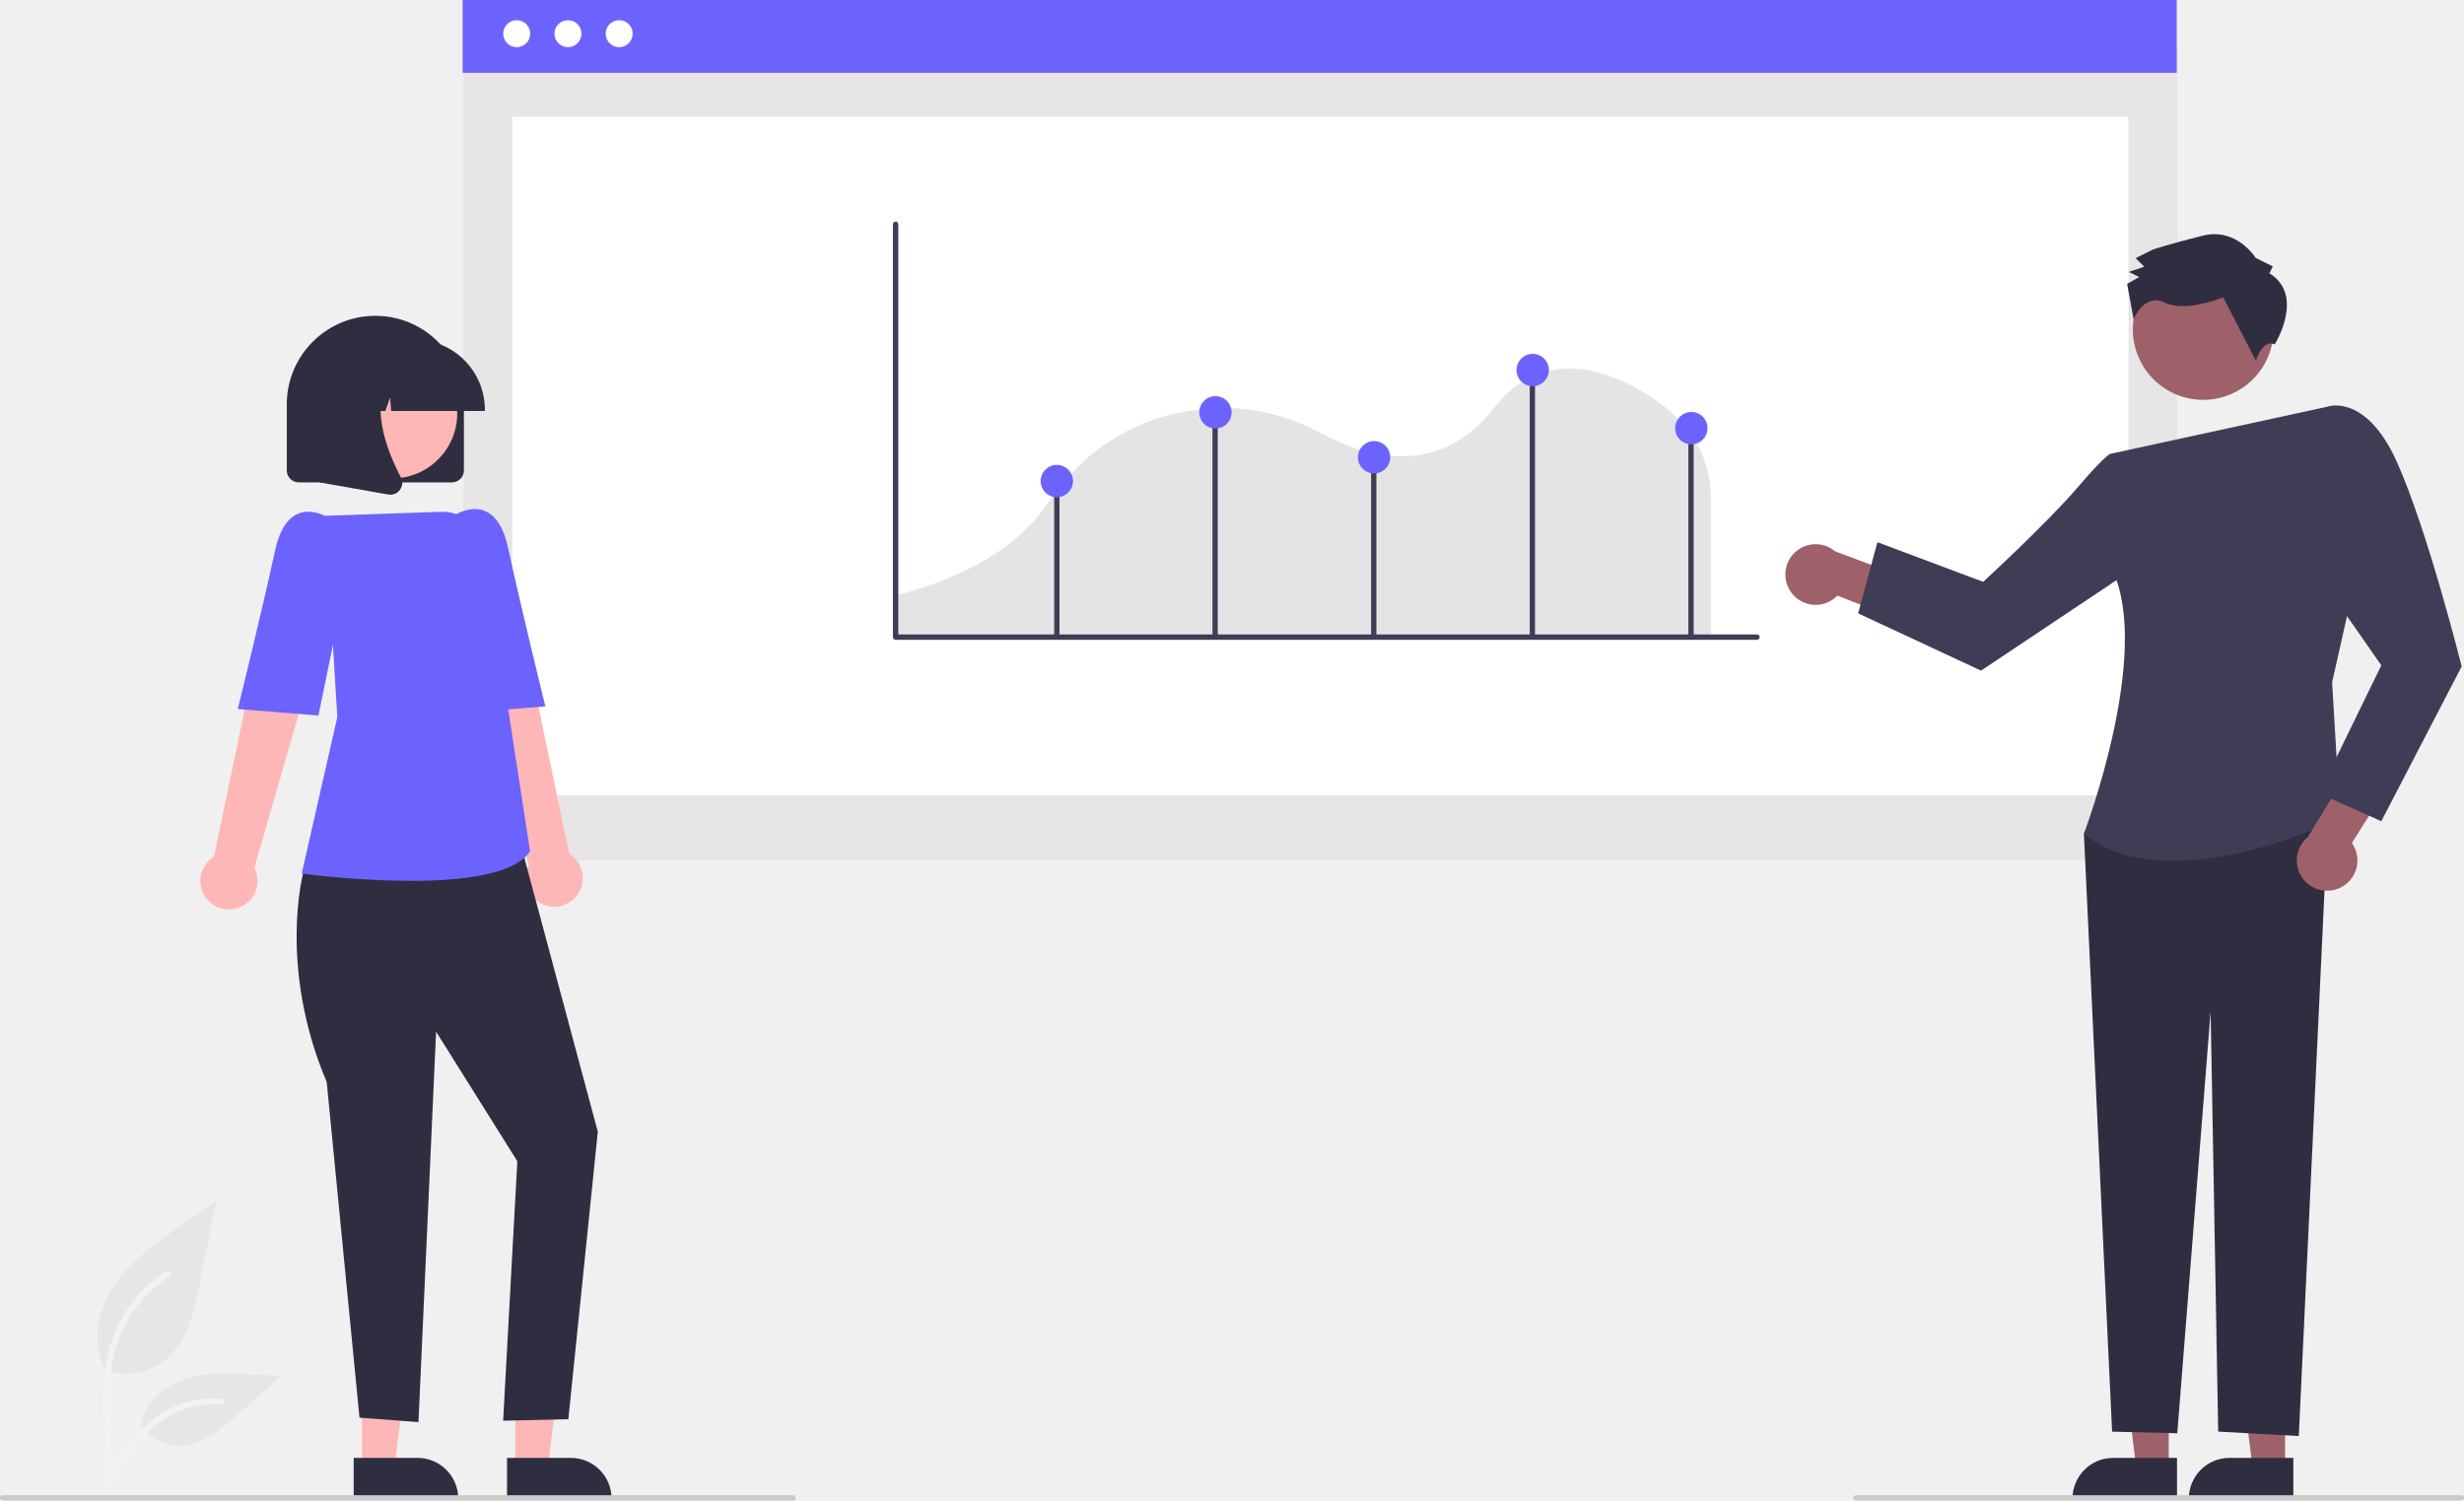
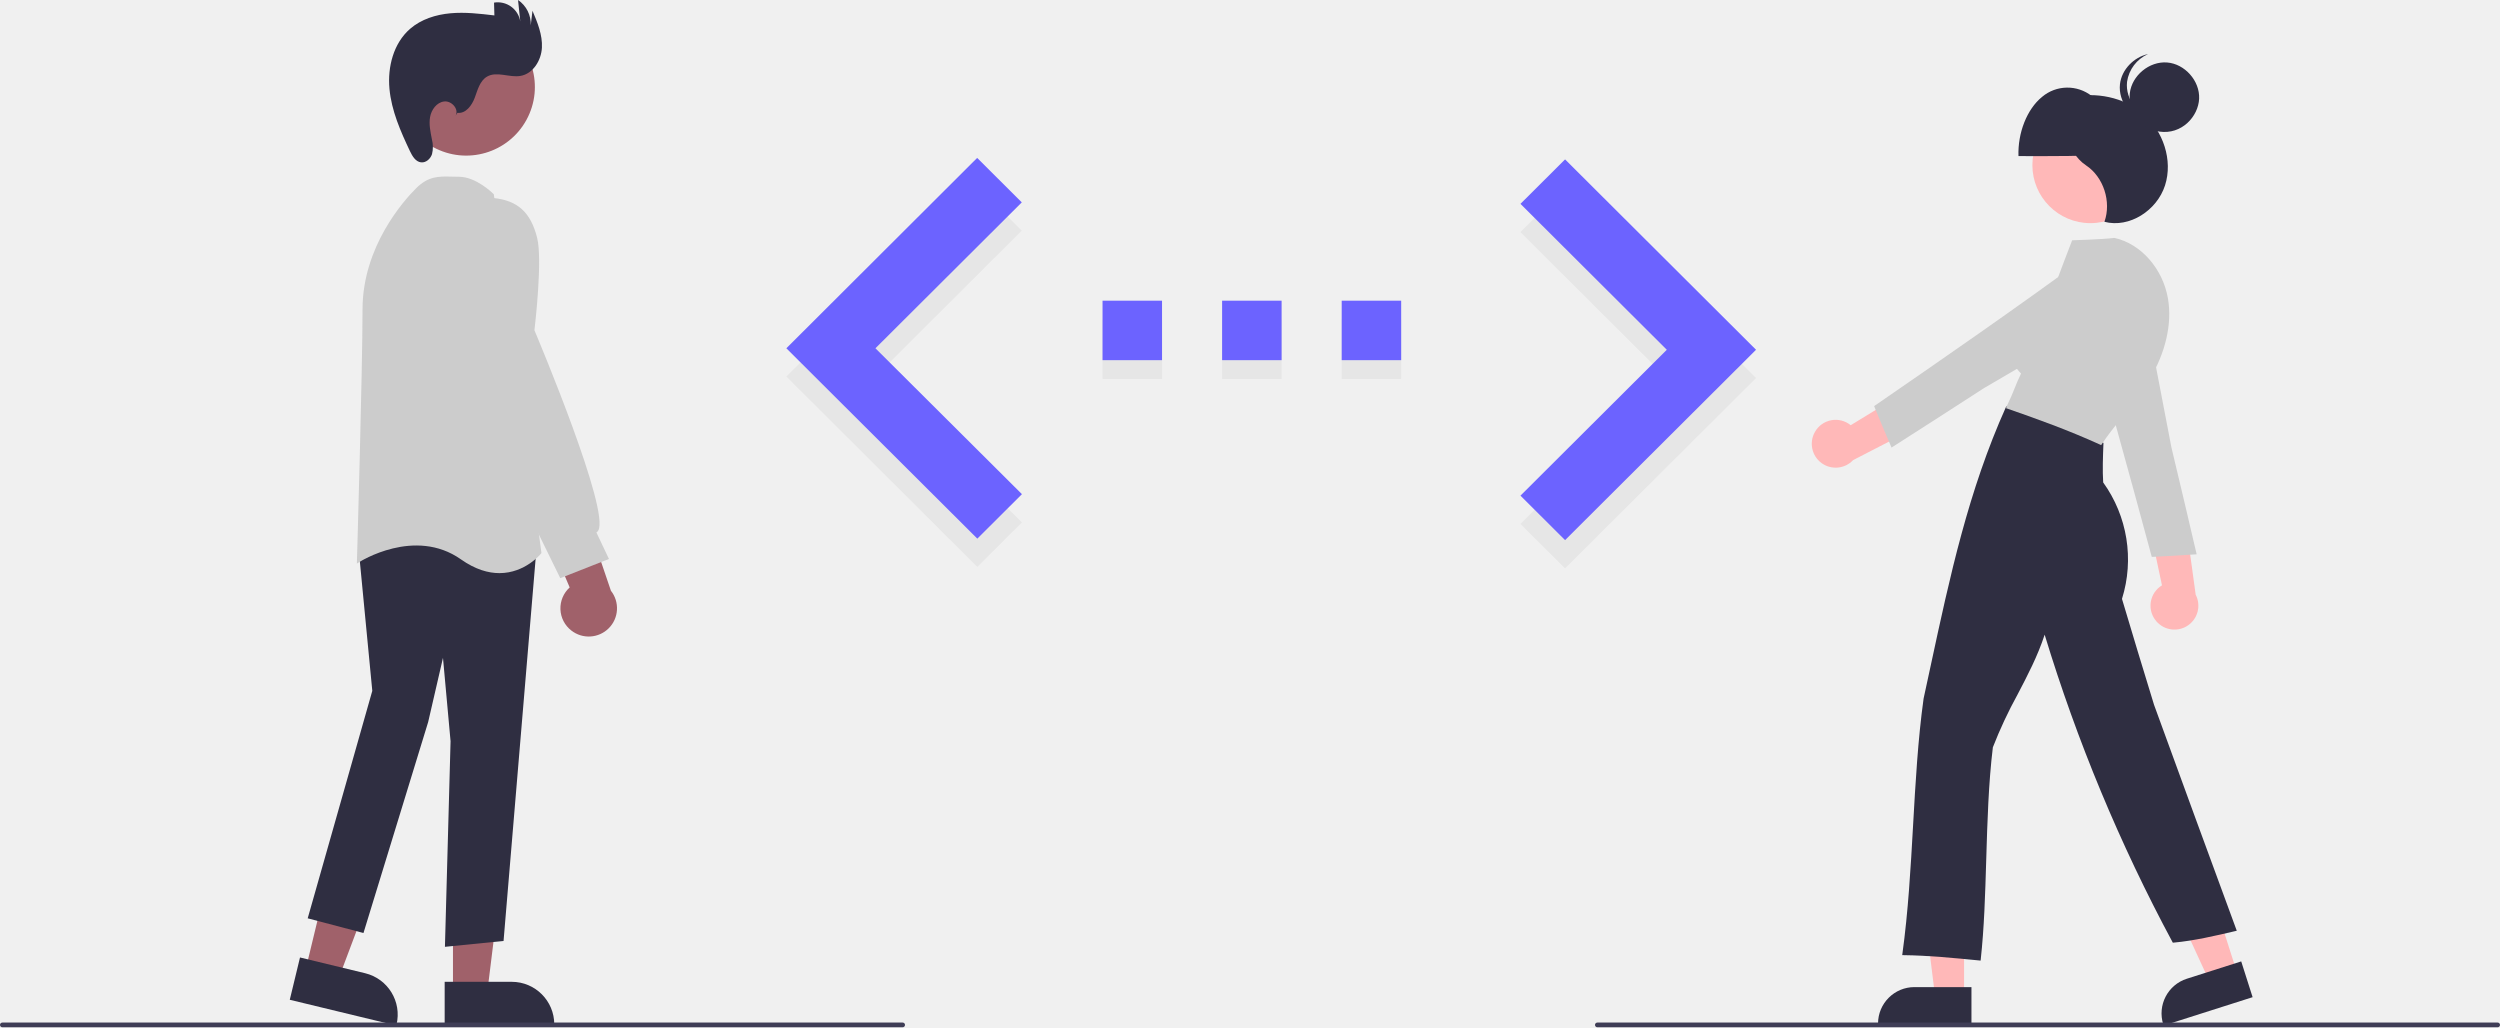
- <svg xmlns="http://www.w3.org/2000/svg" data-name="Layer 1" width="932" height="567.586" viewBox="0 0 932 567.586">
-   <path id="a31475c4-f0df-4934-8dee-db246d5650fa-74" data-name="Path 438" d="M173.377,684.433a24.215,24.215,0,0,0,23.383-4.119c8.19-6.874,10.758-18.196,12.847-28.682l6.18-31.017-12.938,8.908c-9.305,6.406-18.818,13.019-25.26,22.298s-9.252,21.947-4.078,31.988" transform="translate(-134 -166.2069)" fill="#e6e6e6" />
-   <path id="bc80039d-7499-47e3-8dd4-b917794dfbc0-75" data-name="Path 439" d="M175.375,724.144c-1.628-11.864-3.304-23.881-2.159-35.872,1.015-10.649,4.264-21.049,10.878-29.579a49.206,49.206,0,0,1,12.625-11.44c1.262-.796,2.424,1.204,1.167,1.997a46.779,46.779,0,0,0-18.504,22.326c-4.029,10.246-4.675,21.416-3.982,32.3.419,6.582,1.311,13.121,2.206,19.653a1.198,1.198,0,0,1-.808,1.423,1.163,1.163,0,0,1-1.423-.808Z" transform="translate(-134 -166.2069)" fill="#f2f2f2" />
-   <path id="a24c42db-7472-45f4-900c-466dbf3f7d22-76" data-name="Path 442" d="M187.096,705.108a17.825,17.825,0,0,0,15.531,8.019c7.864-.373,14.418-5.86,20.317-11.07l17.452-15.409-11.55-.553c-8.306-.398-16.827-.771-24.738,1.793s-15.208,8.726-16.654,16.915" transform="translate(-134 -166.2069)" fill="#e6e6e6" />
-   <path id="a7d2fb0b-6149-49f2-88d6-cc03571334a8-77" data-name="Path 443" d="M170.772,730.964c7.84-13.871,16.932-29.288,33.181-34.216a37.026,37.026,0,0,1,13.955-1.441c1.482.128,1.112,2.412-.367,2.285a34.398,34.398,0,0,0-22.272,5.892c-6.28,4.275-11.17,10.218-15.308,16.519-2.535,3.861-4.806,7.884-7.076,11.903C172.16,733.19,170.038,732.263,170.772,730.964Z" transform="translate(-134 -166.2069)" fill="#f2f2f2" />
-   <rect id="b85ae1dc-b170-4f54-a6de-4a72451950d7" data-name="Rectangle 62" x="175.252" y="17.775" width="648.366" height="307.661" fill="#e6e6e6" />
-   <rect id="f015ec3e-20cc-40e8-8473-d753a9bdb685" data-name="Rectangle 75" x="193.793" y="44.158" width="611.286" height="256.691" fill="#fff" />
-   <rect id="ed585d6d-4c60-4aae-9dcd-e3012a759289" data-name="Rectangle 80" x="174.976" width="648.366" height="27.544" fill="#6c63ff" />
-   <circle id="b43fe0fb-7393-4bbe-8dcd-48ed75608891" data-name="Ellipse 90" cx="195.445" cy="12.741" r="5.105" fill="#fff" />
-   <circle id="ada3e127-c3a1-446f-8730-bf32ed0f9b11" data-name="Ellipse 91" cx="214.823" cy="12.741" r="5.105" fill="#fff" />
-   <circle id="e3927273-efa9-4ef7-88ca-a022a07a6d22" data-name="Ellipse 92" cx="234.202" cy="12.741" r="5.105" fill="#fff" />
-   <path d="M472.167,406.997H781.118V354.044a41.929,41.929,0,0,0-12.86-29.866l-.084-.082c-5.518-5.537-23.959-19.588-43.04-18.397-10.079.627-18.708,5.485-25.647,14.438-21.599,27.877-49.972,18.467-64.962,10.377-13.211-7.131-26.702-10.479-40.102-9.946-18.767.734-45.182,7.647-64.446,36.417-7.358,10.979-23.359,25.883-57.81,34.642Z" transform="translate(-134 -166.2069)" fill="#e4e4e4" style="isolation:isolate" />
-   <path d="M798.598,408.228H472.762a1.02,1.02,0,0,1-1.02-1.02V251.035a1.02,1.02,0,0,1,2.039,0V406.189h324.817a1.02,1.02,0,0,1,0,2.039Z" transform="translate(-134 -166.2069)" fill="#3f3d56" />
-   <rect x="398.741" y="181.965" width="2" height="58.622" fill="#3f3d56" />
-   <rect x="458.618" y="154.586" width="2" height="86" fill="#3f3d56" />
-   <rect x="518.618" y="172.586" width="2" height="68" fill="#3f3d56" />
-   <rect x="578.618" y="139.586" width="2" height="101" fill="#3f3d56" />
-   <rect x="638.618" y="162.586" width="2" height="78" fill="#3f3d56" />
-   <circle cx="459.741" cy="155.965" r="6.118" fill="#6c63ff" />
-   <circle cx="579.741" cy="139.965" r="6.118" fill="#6c63ff" />
-   <circle cx="519.741" cy="172.965" r="6.118" fill="#6c63ff" />
-   <circle cx="399.741" cy="181.965" r="6.118" fill="#6c63ff" />
-   <circle cx="639.741" cy="161.965" r="6.118" fill="#6c63ff" />
-   <polygon points="136.913 555.469 149.173 555.469 155.005 508.181 136.911 508.182 136.913 555.469" fill="#ffb6b6" />
-   <path d="M267.785,717.674l24.144-.001h.001A15.387,15.387,0,0,1,307.317,733.059v.5l-39.531.001Z" transform="translate(-134 -166.2069)" fill="#2f2e41" />
-   <polygon points="194.913 555.469 207.173 555.469 213.005 508.181 194.911 508.182 194.913 555.469" fill="#ffb6b6" />
-   <path d="M325.785,717.674l24.144-.001h.001A15.387,15.387,0,0,1,365.317,733.059v.5l-39.531.001Z" transform="translate(-134 -166.2069)" fill="#2f2e41" />
-   <path d="M351.793,505.491a10.743,10.743,0,0,0-2.512-16.28l-19.951-95.789-21.736,8.564,26.446,91.465a10.801,10.801,0,0,0,17.753,12.041Z" transform="translate(-134 -166.2069)" fill="#ffb6b6" />
-   <path d="M257.764,487.045l-9.036,9.173s-9.688,35.503,8.851,79.289l12.4,126.95,22.31,1.68,6.66-147.696,30.73,49.026L324.311,703.612l24.661-.567,11.146-108.752L329.679,480.809Z" transform="translate(-134 -166.2069)" fill="#2f2e41" />
-   <path d="M289.361,499.402A345.947,345.947,0,0,1,248.662,496.714l-.543-.072,13.467-59.186-4.637-76.151,43.788-1.5a16.09,16.09,0,0,1,16.505,13.764l8.962,60.755,8.29,53.902-.111.162C328.425,497.124,308.506,499.402,289.361,499.402Z" transform="translate(-134 -166.2069)" fill="#6c63ff" />
-   <path d="M296.752,372.4l8.897-11.153s15.597-10.666,20.533,12.19,14.107,59.96,14.107,59.96l-30.498,2.47Z" transform="translate(-134 -166.2069)" fill="#6c63ff" />
-   <path d="M212.443,506.491a10.743,10.743,0,0,1,2.512-16.28l19.951-95.789,21.736,8.564-26.446,91.465a10.801,10.801,0,0,1-17.753,12.041Z" transform="translate(-134 -166.2069)" fill="#ffb6b6" />
-   <path d="M267.484,373.4,258.587,362.247s-15.597-10.666-20.533,12.19-14.107,59.96-14.107,59.96l30.498,2.47Z" transform="translate(-134 -166.2069)" fill="#6c63ff" />
-   <path d="M304.978,348.668h-58a4.505,4.505,0,0,1-4.5-4.5v-25a33.5,33.5,0,1,1,67,0v25A4.505,4.505,0,0,1,304.978,348.668Z" transform="translate(-134 -166.2069)" fill="#2f2e41" />
-   <circle cx="148.382" cy="156.394" r="24.561" fill="#ffb6b6" />
-   <path d="M317.404,321.668H281.938l-.364-5.092-1.818,5.092h-5.461l-.721-10.092-3.604,10.092H259.404v-.5a26.53,26.53,0,0,1,26.5-26.5h5a26.53,26.53,0,0,1,26.5,26.5Z" transform="translate(-134 -166.2069)" fill="#2f2e41" />
-   <path d="M281.648,353.335a4.596,4.596,0,0,1-.796-.07l-25.969-4.582V305.763h28.587l-.708.825c-9.847,11.484-2.428,30.106,2.87,40.185a4.433,4.433,0,0,1-.352,4.707A4.482,4.482,0,0,1,281.648,353.335Z" transform="translate(-134 -166.2069)" fill="#2f2e41" />
-   <polygon points="864.323 555.469 852.064 555.469 846.231 508.181 864.326 508.182 864.323 555.469" fill="#9e616a" />
-   <path d="M1001.45,733.56l-39.531-.001v-.5a15.387,15.387,0,0,1,15.386-15.386h.001l24.144.001Z" transform="translate(-134 -166.2069)" fill="#2f2e41" />
-   <polygon points="820.323 555.469 808.064 555.469 802.231 508.181 820.326 508.182 820.323 555.469" fill="#9e616a" />
-   <path d="M957.45,733.56l-39.531-.001v-.5a15.387,15.387,0,0,1,15.386-15.386h.001l24.144.001Z" transform="translate(-134 -166.2069)" fill="#2f2e41" />
-   <path d="M811.538,390.32a11.396,11.396,0,0,0,17.434,1.195l24.259,9.473,9.352-13.338-34.446-12.897a11.458,11.458,0,0,0-16.599,15.567Z" transform="translate(-134 -166.2069)" fill="#9e616a" />
-   <polygon points="820.169 304.925 788.229 315.344 798.899 541.54 823.549 542.15 836.164 382.633 839.029 541.52 869.508 543.2 880.744 304.925 820.169 304.925" fill="#2f2e41" />
-   <path d="M932.618,337.793l81.975-17.811,9.116,70.585-7.591,33.726,3.04,51.254s-64.819,32.261-96.93,6.004c0,0,25.809-67.79,10.849-99.524Z" transform="translate(-134 -166.2069)" fill="#3f3d56" />
-   <path d="M946.815,347.777l-14.197-9.984s-.839-1.161-12.669,12.669-35.831,35.831-35.831,35.831l-40-15-7.287,26.925,46.488,21.664,65.816-43.955Z" transform="translate(-134 -166.2069)" fill="#3f3d56" />
-   <path d="M1019.173,502.006a11.396,11.396,0,0,0,4.422-16.906l13.827-22.069-11.362-11.673-19.088,31.44a11.458,11.458,0,0,0,12.202,19.209Z" transform="translate(-134 -166.2069)" fill="#9e616a" />
-   <path d="M1001.807,333.887l12.786-13.905s14.246-4.961,25.886,20.675,24.639,77.636,24.639,77.636l-30.395,58.547-23.605-10.547,23.605-48.413L1009.744,382.027Z" transform="translate(-134 -166.2069)" fill="#3f3d56" />
-   <circle cx="967.363" cy="290.844" r="26.609" transform="translate(-154.9604 333.4395) rotate(-28.66316)" fill="#9e616a" />
-   <path d="M992.389,269.571l1.29-2.596-6.491-3.225s-7.161-11.651-20.118-8.377-18.787,5.234-18.787,5.234l-6.475,3.258,3.25,3.233-5.83,1.96,3.895,1.935-4.531,2.605,2.439,13.352s4.052-10.127,11.841-6.257,22.037-2.001,22.037-2.001l12.378,23.955s2.554-8.397,7.106-6.158C994.393,296.488,1006.024,277.965,992.389,269.571Z" transform="translate(-134 -166.2069)" fill="#2f2e41" />
-   <path d="M434,733.793H135a1,1,0,0,1,0-2H434a1,1,0,0,1,0,2Z" transform="translate(-134 -166.2069)" fill="#cacaca" />
-   <path d="M1065,733.793H836a1,1,0,0,1,0-2h229a1,1,0,0,1,0,2Z" transform="translate(-134 -166.2069)" fill="#cacaca" />
+ <svg xmlns="http://www.w3.org/2000/svg" data-name="Layer 1" width="1058" height="434.745" viewBox="0 0 1058 434.745">
+   <polygon points="643.457 221.721 705.39 159.977 643.457 98.233 662.339 79.414 743.154 159.977 662.339 240.54 643.457 221.721 643.457 221.721" fill="#e6e6e6" style="isolation:isolate" />
+   <rect x="466.595" y="135.207" width="25.176" height="25.176" fill="#e6e6e6" style="isolation:isolate" />
+   <rect x="567.803" y="135.207" width="25.176" height="25.176" fill="#e6e6e6" style="isolation:isolate" />
+   <rect x="517.199" y="135.207" width="25.176" height="25.176" fill="#e6e6e6" style="isolation:isolate" />
+   <polygon points="432.482 221.092 370.486 159.348 432.419 97.604 413.537 78.785 332.785 159.348 413.6 239.911 432.482 221.092" fill="#e6e6e6" style="isolation:isolate" />
+   <polygon points="643.457 209.763 705.39 148.019 643.457 86.274 662.339 67.455 743.154 148.019 662.339 228.582 643.457 209.763 643.457 209.763" fill="#6c63ff" />
+   <path d="M537.595,385.051h25.176v-25.176H537.595Zm126.384-25.176h-25.176v25.176h25.176Zm-75.78,25.176h25.176v-25.176h-25.176Z" transform="translate(-71 -232.6273)" fill="#6c63ff" />
+   <polygon points="432.482 209.133 370.486 147.389 432.419 85.645 413.537 66.826 332.785 147.389 413.6 227.952 432.482 209.133" fill="#6c63ff" />
+   <polygon points="129.305 410.449 143.399 413.856 163.248 361.117 142.447 356.088 129.305 410.449" fill="#a0616a" />
+   <path d="M193.632,655.732l4.328-17.902,27.574,6.666a18.032,18.032,0,0,1,13.275,21.74l-.095.394Z" transform="translate(-71 -232.6273)" fill="#2f2e41" />
+   <polygon points="191.696 420.05 206.196 420.049 213.093 364.122 191.694 364.123 191.696 420.05" fill="#a0616a" />
+   <path d="M259.183,648.129l28.369-.001h.001A18.012,18.012,0,0,1,305.565,666.139v.406l-46.381.002Z" transform="translate(-71 -232.6273)" fill="#2f2e41" />
+   <path d="M259.294,633.325l2.384-87.007-3.211-35.281-6.266,27.151-27.379,89.285L201.218,621.261l27.336-96.27-5.937-61.748,17.058-10.965.23.042,58.279,10.742L284.105,630.844Z" transform="translate(-71 -232.6273)" fill="#2f2e41" />
+   <path d="M282.359,475.175c-4.693,0-10.182-1.512-16.292-5.825-19.551-13.798-42.863,1.045-43.096,1.195l-.947.616.033-1.128c.024-.804,2.365-80.712,2.365-106.425,0-26.565,17.332-45.962,22.644-51.274,5.214-5.215,9.601-5.099,15.155-4.955.957.024,1.954.051,3.004.051,7.258,0,14.314,6.973,14.61,7.269l.142.142.026.199,20.139,151.631-.154.195C299.895,466.986,293.282,475.175,282.359,475.175Z" transform="translate(-71 -232.6273)" fill="#ccc" />
+   <circle cx="268.308" cy="269.431" r="29.048" transform="translate(-167.8019 142.9959) rotate(-61.3368)" fill="#a0616a" />
+   <path d="M312.775,499.454a11.893,11.893,0,0,1-.69-18.223L295.589,442.32l21.599,3.975,12.354,36.341a11.957,11.957,0,0,1-16.767,16.818Z" transform="translate(-71 -232.6273)" fill="#a0616a" />
+   <path d="M308.103,477.304l-29.807-60.807-13.07-45.766.01-39.758c.029-.157,3.102-15.622,14.49-14.553,10.327,1,15.888,6.05,18.597,16.884,2.301,9.204-.846,36.51-1.151,39.086,1.998,4.738,31.976,76.164,27.013,84.766a2.184,2.184,0,0,1-.785.813l5.312,11.215Z" transform="translate(-71 -232.6273)" fill="#ccc" />
+   <path d="M264.593,280.374c3.482.453,6.109-3.11,7.327-6.403s2.147-7.128,5.174-8.907c4.136-2.43,9.428.493,14.158-.309,5.342-.906,8.815-6.567,9.087-11.978s-1.881-10.615-3.994-15.604l-.738,6.2a12.295,12.295,0,0,0-5.373-10.747l.951,9.098a9.656,9.656,0,0,0-11.108-7.99l.15,5.421c-6.17-.734-12.393-1.468-18.581-.909s-12.419,2.517-17.109,6.592c-7.015,6.096-9.577,16.133-8.717,25.387s4.68,17.947,8.661,26.345c1.002,2.113,2.387,4.497,4.71,4.766,2.087.242,3.997-1.503,4.645-3.501a12.69,12.69,0,0,0-.056-6.234c-.587-3.119-1.327-6.307-.775-9.433s2.8-6.214,5.951-6.597,6.375,3.218,4.86,6.007Z" transform="translate(-71 -232.6273)" fill="#2f2e41" />
+   <path d="M983.591,495.58a10.056,10.056,0,0,1,2.359-15.238l-7.434-34.953,17.29,6.774,4.409,32.153a10.11,10.11,0,0,1-16.623,11.263Z" transform="translate(-71 -232.6273)" fill="#ffb8b8" />
+   <path d="M981.628,468.308l-.093-.343c-9.347-34.571-19.008-70.308-30.804-109.219l-.077-.255.26-.152c6.575-3.837,16.457-3.581,22.986.594a17.15,17.15,0,0,1,7.444,18.191l8.603,44.857c3.498,14.663,7.118,29.84,10.577,44.806l.098.424-.536.034c-6.299.401-12.807.815-18.021,1.044Z" transform="translate(-71 -232.6273)" fill="#ccc" />
+   <polygon points="831.194 421.744 818.934 421.744 813.1 374.457 831.194 374.457 831.194 421.744" fill="#ffb8b8" />
+   <path d="M905.321,666.256H865.79v-.5a15.404,15.404,0,0,1,15.387-15.387h24.144Z" transform="translate(-71 -232.6273)" fill="#2f2e41" />
+   <polygon points="946.719 411.631 935.037 415.353 915.121 372.069 932.362 366.575 946.719 411.631" fill="#ffb8b8" />
+   <path d="M986.641,666.634l-.152-.477a15.404,15.404,0,0,1,9.989-19.332l23.004-7.33,4.823,15.137Z" transform="translate(-71 -232.6273)" fill="#2f2e41" />
+   <circle cx="884.667" cy="69.876" r="24.561" fill="#ffb8b8" />
+   <path d="M966.694,297.952c.14-9.906-4.006-19.717-10.417-24.65a16.649,16.649,0,0,0-21.132.373c-6.311,5.157-10.263,15.112-9.928,25.009C939.358,298.725,953.499,298.765,966.694,297.952Z" transform="translate(-71 -232.6273)" fill="#2f2e41" />
+   <path d="M909.193,639.15l-.492-.048c-10.666-1.047-21.695-2.128-32.118-2.252l-.567-.007.077-.562c2.469-17.886,3.516-36.479,4.529-54.462 1-17.756,2.033-36.116,4.441-53.553,1.019-4.669,2.011-9.283,3-13.88,8.186-38.043,15.917-73.977,31.877-109.546l.151-.336.365.044c14.974,1.812,29.363,7.275,40.515,15.383l.216.157-.011.267c-.215,5.525-.438,11.236-.108,16.439a55.797,55.797,0,0,1,7.954,49.283c4.391,14.675,8.931,29.845,13.563,44.81,11.249,30.838,22.888,62.751,34.82,95.101l.196.53-.551.129c-8.585,2.016-17.44,4.094-26.177,4.9l-.33.03-.157-.292A712.851,712.851,0,0,1,936.3,501.23c-2.981,9.092-7.276,17.299-11.437,25.249A189.022,189.022,0,0,0,914.381,548.881c-1.842,15.121-2.33,31.504-2.802,47.347-.447,14.979-.868,29.128-2.331,42.432Z" transform="translate(-71 -232.6273)" fill="#2f2e41" />
+   <path d="M947.282,273.756c10.646-2.294,22.422-.112,30.783,7.071s12.606,19.609,9.172,30.266-15.096,18.155-25.64,15.403c3.02-8.512-.379-18.963-7.762-23.867C945.078,296.815,942.668,282.933,947.282,273.756Z" transform="translate(-71 -232.6273)" fill="#2f2e41" />
+   <path d="M960.207,420.999l-.389-.177c-13.581-6.196-26.898-10.951-39.376-15.289l-.383-.083-.001-1.109.248.086c.052-.115.111-.246.17-.376.17-.377.287-.634.386-.804l-.003-.001c1.04-2.12,1.867-4.168,2.667-6.149.825-2.044,1.677-4.155,2.778-6.389a19.356,19.356,0,0,1-4.276-20.829c2.756-6.533,9.784-11.621,17.168-12.465,2.706-7.449,8.735-23.1,8.735-23.1s12.678-.348,17.777-.995l.086-.011.084.019c11.131,2.439,20.424,12.972,22.598,25.614,1.835,10.67-.952,22.875-7.847,34.366a148.04,148.04,0,0,1-11.709,16.089c-3.106,3.884-6.04,7.552-8.476,11.246Z" transform="translate(-71 -232.6273)" fill="#ccc" />
+   <path d="M984.292,290.493v0Z" transform="translate(-71 -232.6273)" fill="#2f2e41" />
+   <path d="M984.791,288.311c-7.452-1.112-13.304-8.73-12.457-16.218s8.253-13.605,15.765-13.025,13.89,7.764,13.576,15.293S994.306,289.731,984.791,288.311Z" transform="translate(-71 -232.6273)" fill="#2f2e41" />
+   <path d="M983.627,283.456c-7.452-1.112-13.304-8.73-12.457-16.218a15.241,15.241,0,0,1,8.882-11.734c-6.01,1.315-11.182,6.552-11.882,12.734-.847,7.487,5.004,15.105,12.457,16.218a14.208,14.208,0,0,0,8.172-1.143A14.504,14.504,0,0,1,983.627,283.456Z" transform="translate(-71 -232.6273)" fill="#2f2e41" />
+   <path d="M839.069,415.433a10.056,10.056,0,0,1,15.153-2.853l30.479-18.655-.626,18.559-28.847,14.87a10.11,10.11,0,0,1-16.158-11.921Z" transform="translate(-71 -232.6273)" fill="#ffb8b8" />
+   <path d="M864.128,404.495l.293-.202c29.481-20.331,59.957-41.348,92.715-65.434l.215-.158.23.195c5.808,4.921,8.86,14.323,7.099,21.87A17.15,17.15,0,0,1,950.008,373.846l-39.428,23.057c-12.66,8.183-25.764,16.653-38.721,24.902l-.367.234-.211-.494c-2.477-5.806-5.036-11.804-6.988-16.644Z" transform="translate(-71 -232.6273)" fill="#ccc" />
+   <path d="M453,667.373H72a1,1,0,0,1,0-2H453a1,1,0,1,1,0,2Z" transform="translate(-71 -232.6273)" fill="#3f3d56" />
+   <path d="M1128,667.373H747a1,1,0,0,1,0-2h381a1,1,0,0,1,0,2Z" transform="translate(-71 -232.6273)" fill="#3f3d56" />
</svg>
